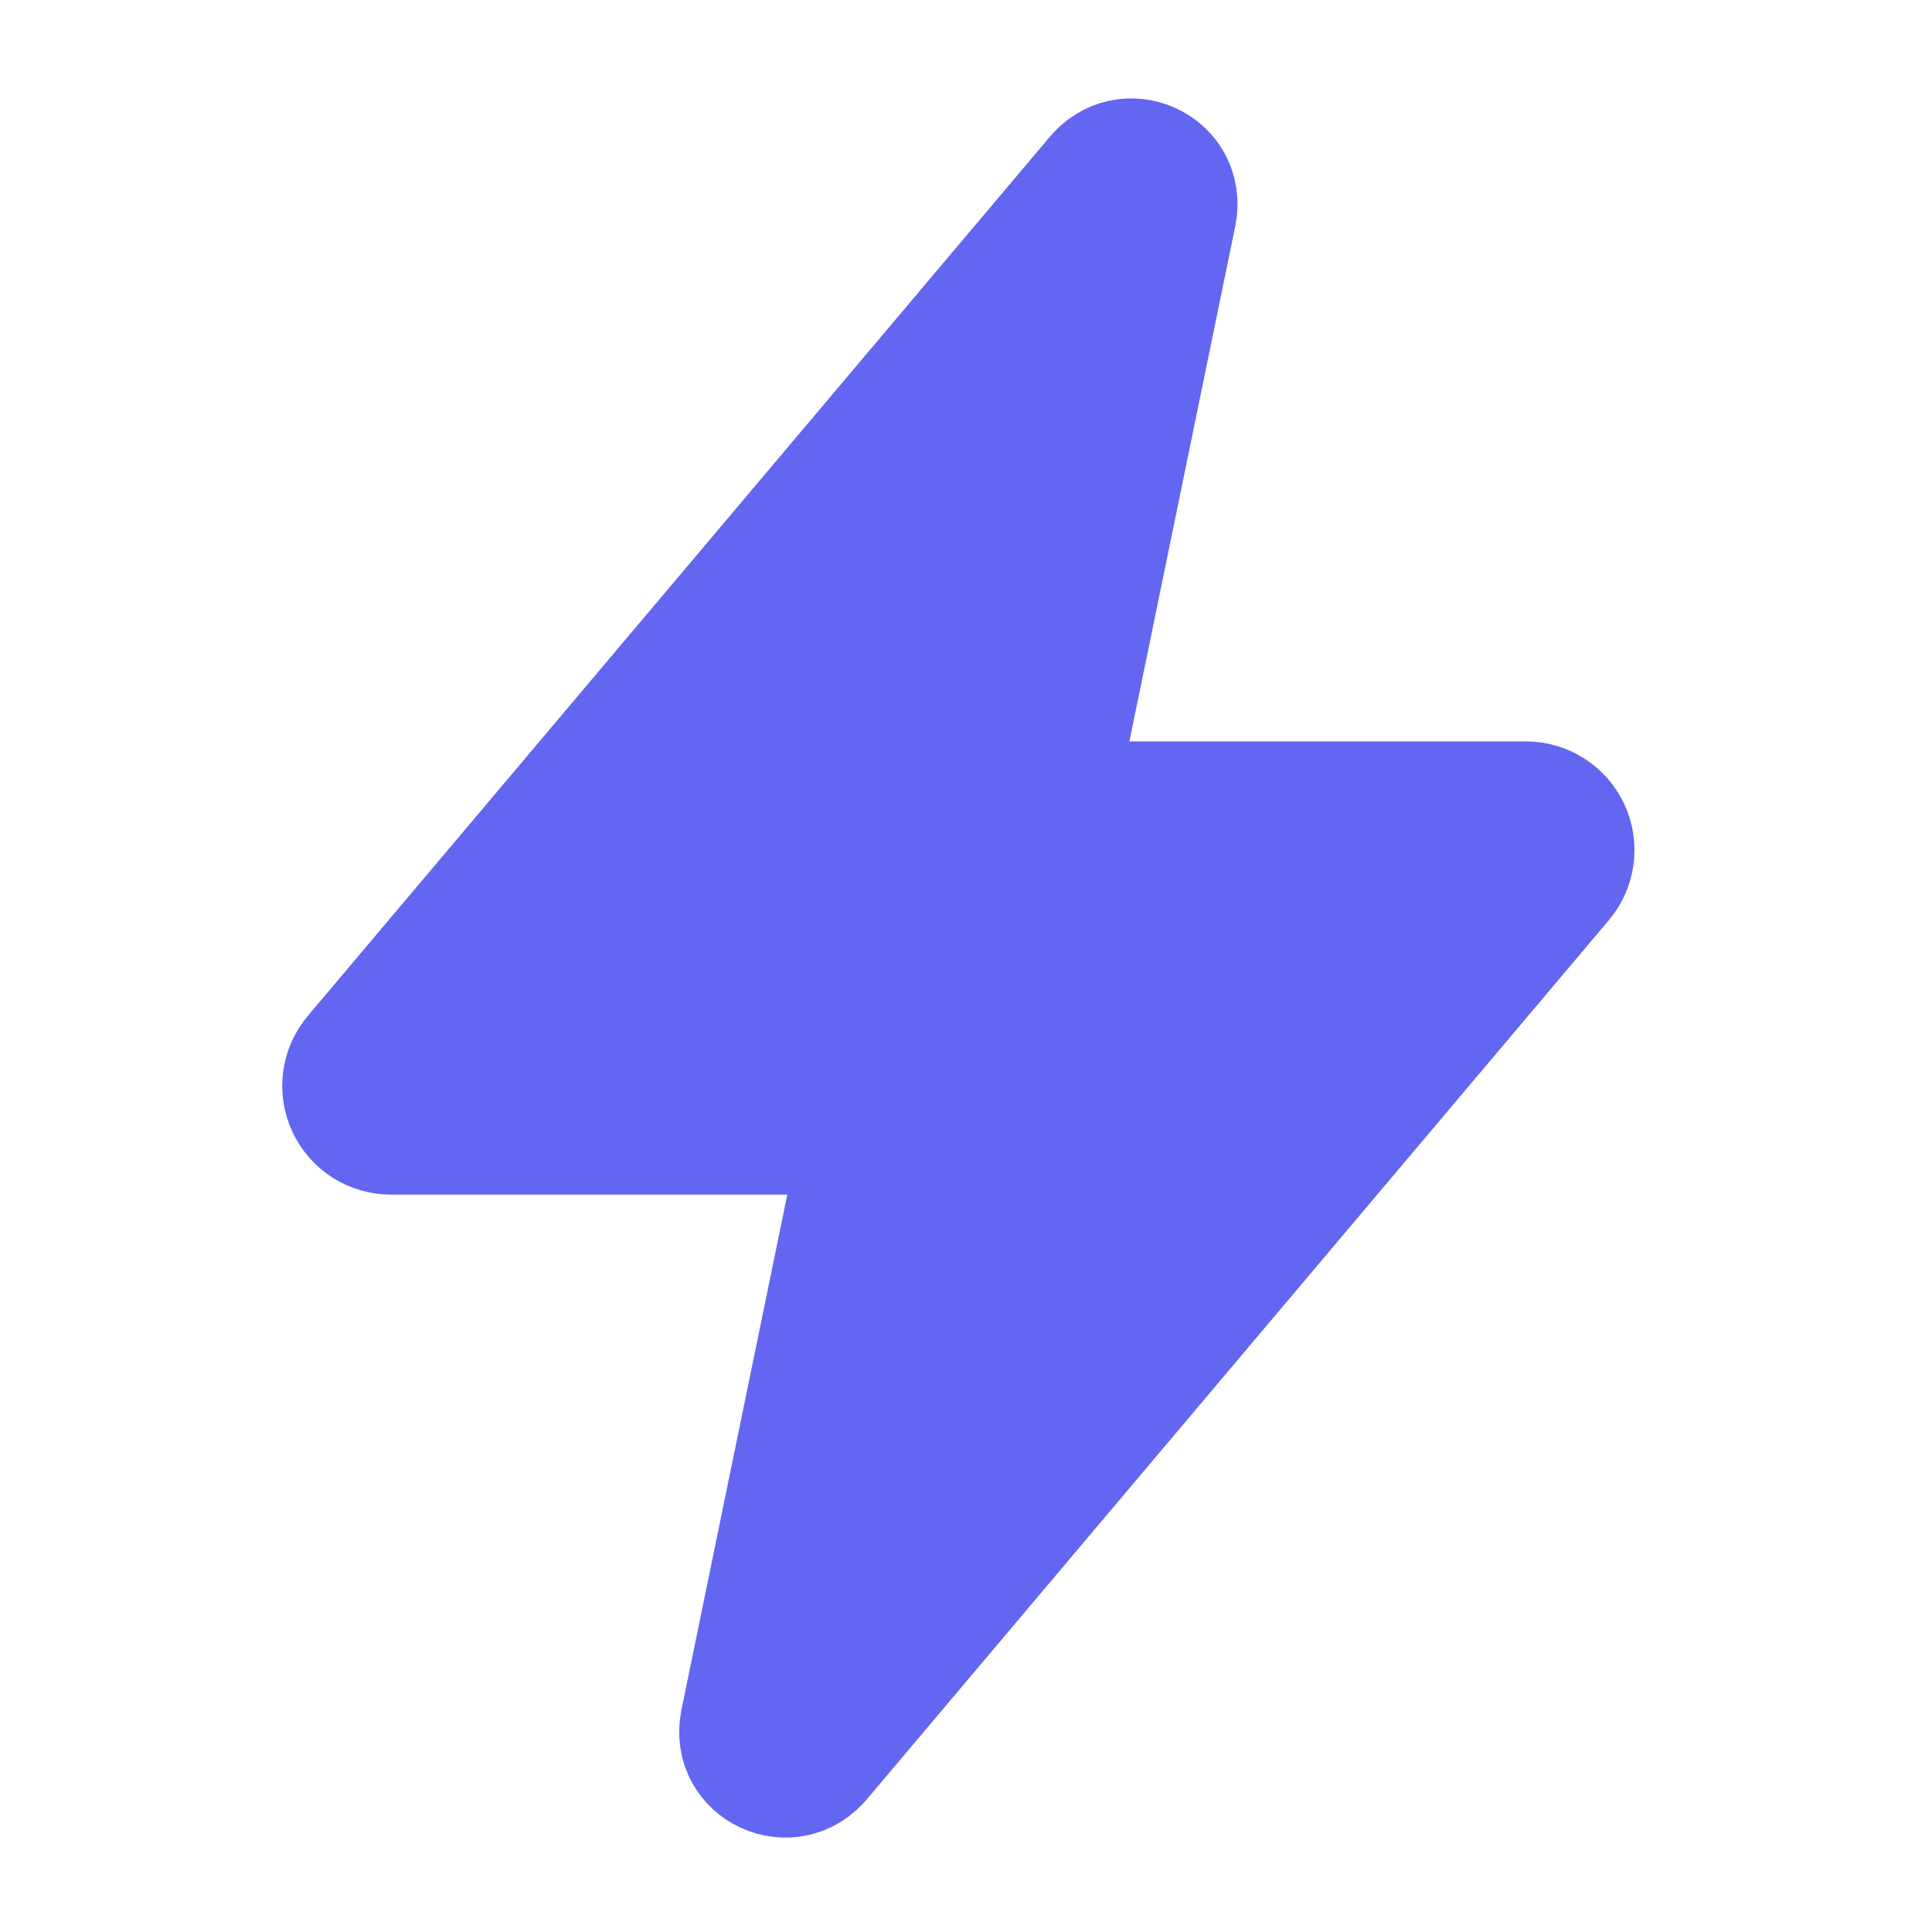
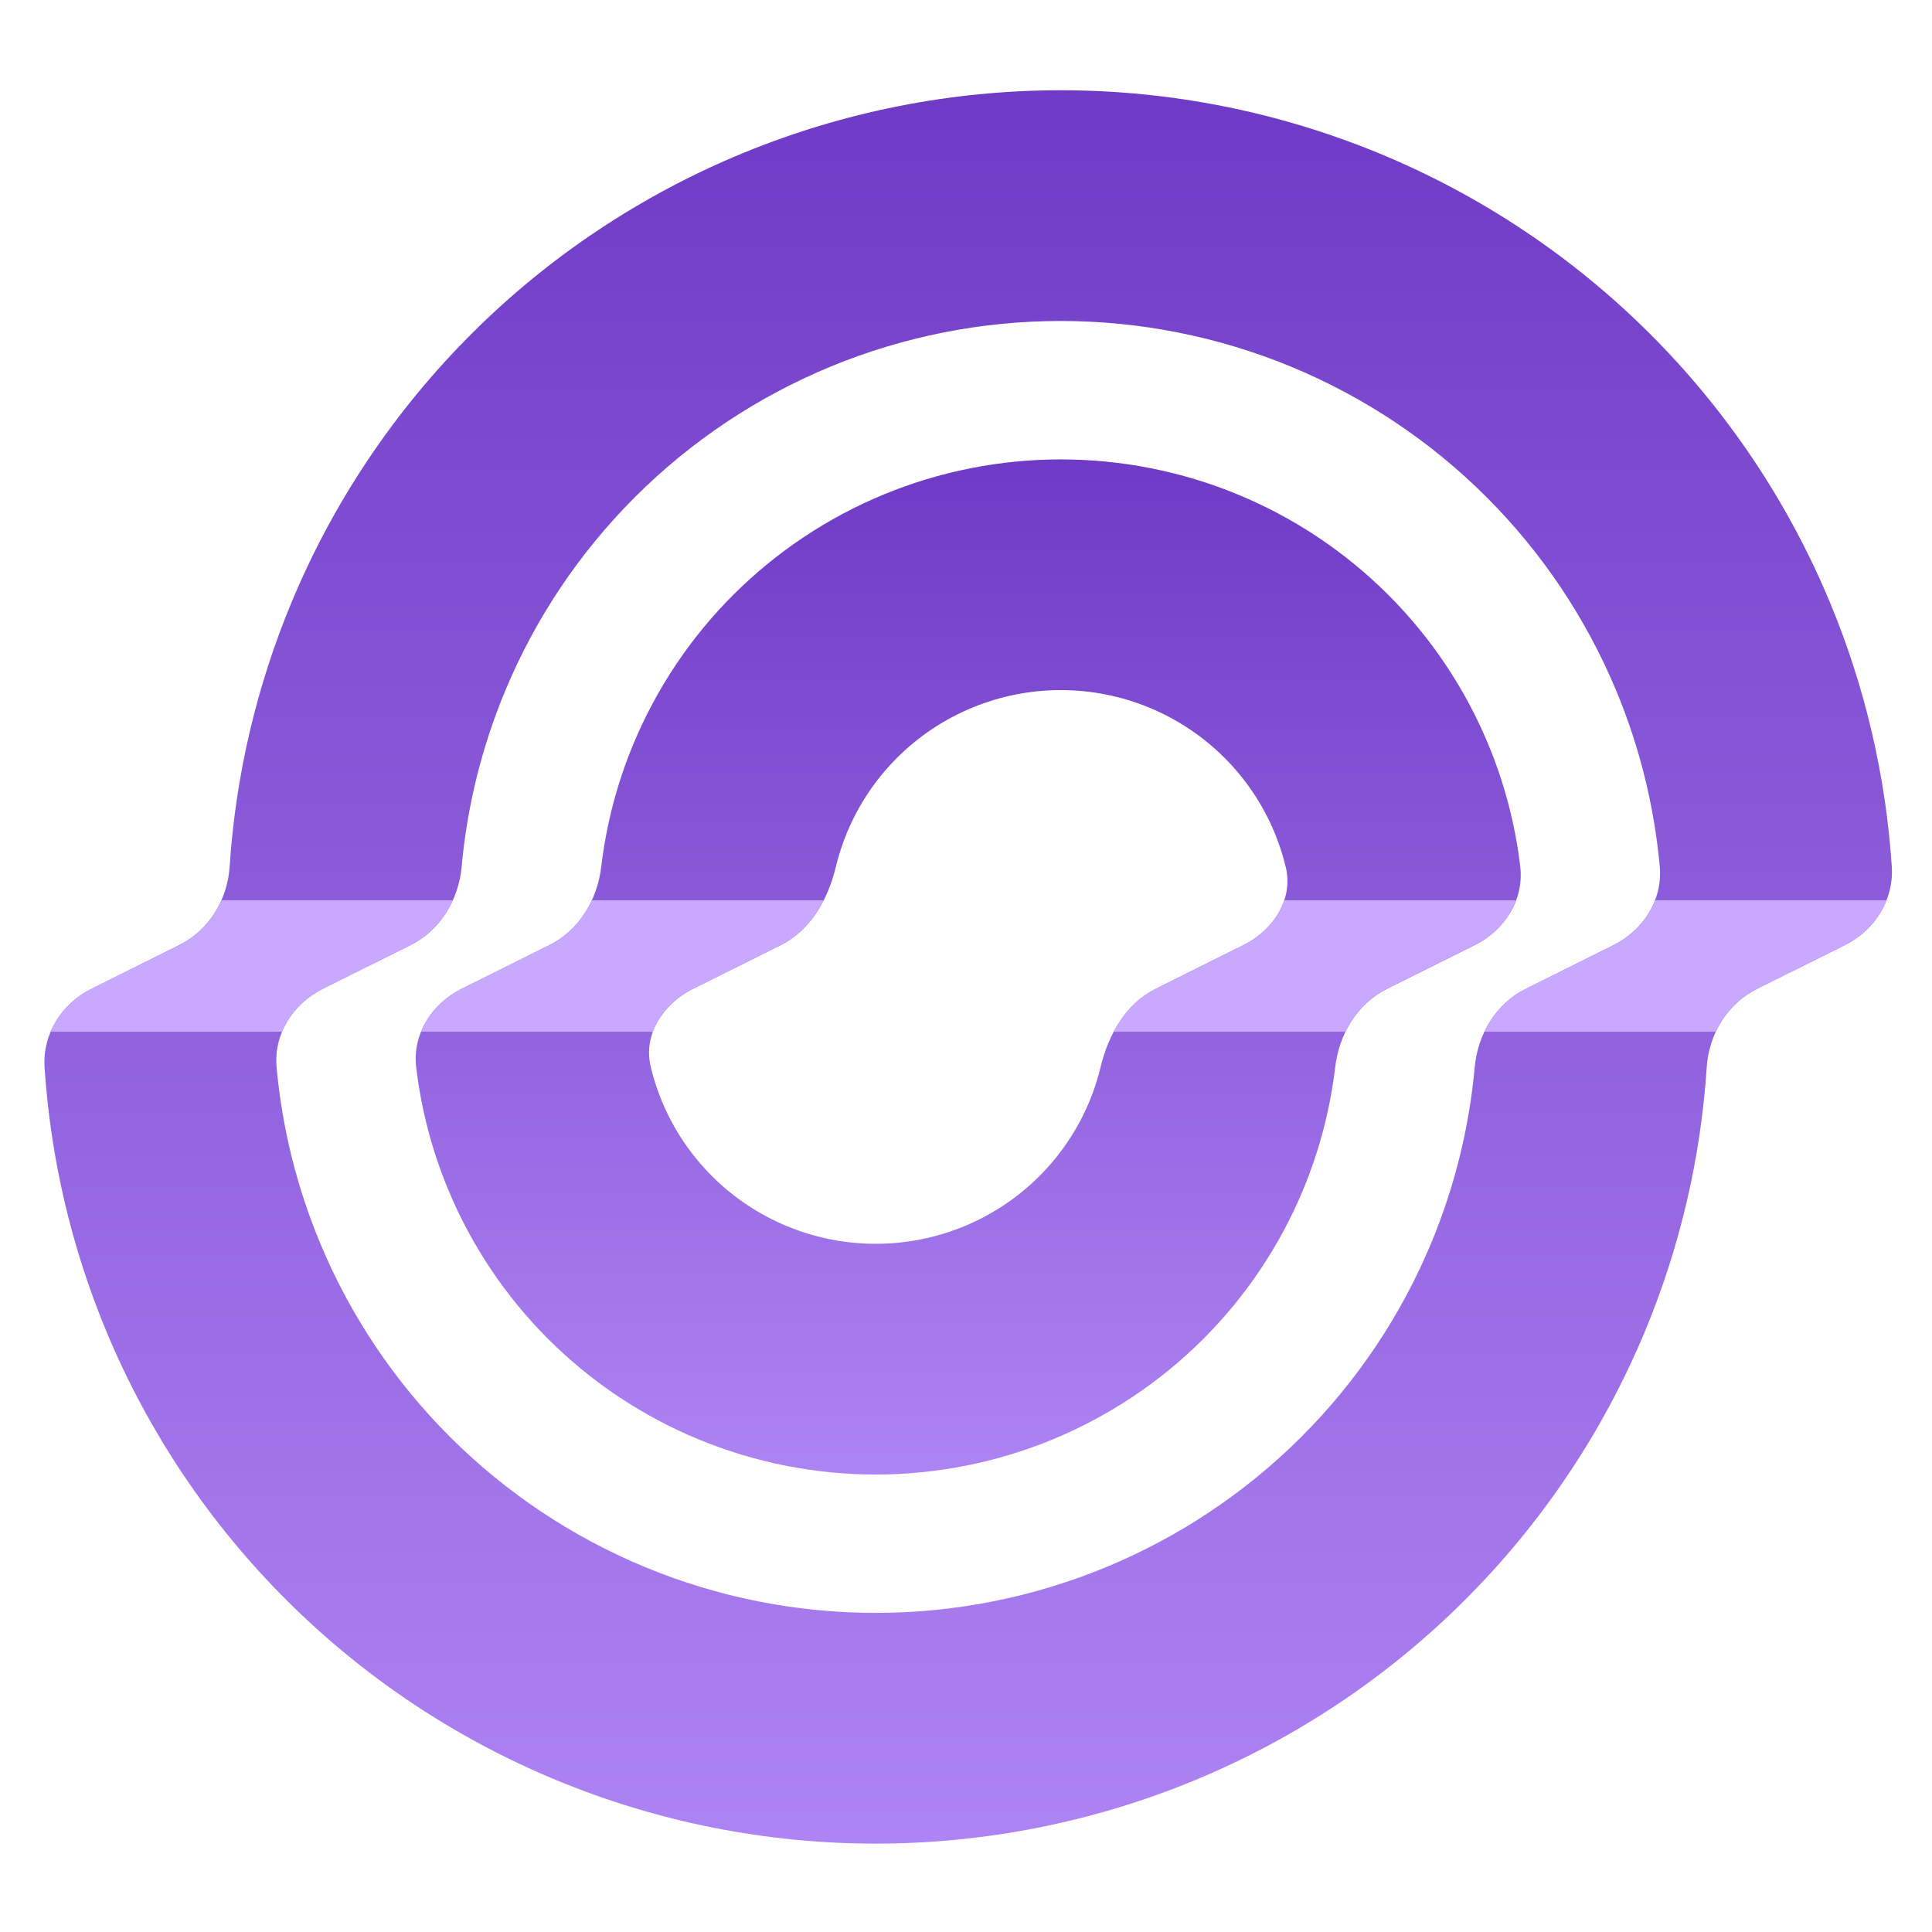
- <svg xmlns="http://www.w3.org/2000/svg" viewBox="0 0 24 24">
-   <path fill="#6366F1" stroke="#6366F1" stroke-width="1.5" stroke-linejoin="round" d="M13.6 2.2 4.4 13.1a.6.6 0 0 0 .46.99h5.84l-1.5 7.3c-.12.6.63.94 1.01.46l9.2-10.9a.6.6 0 0 0-.46-.99h-5.84l1.5-7.3c.12-.6-.63-.94-1.01-.46Z" />
+ <svg xmlns="http://www.w3.org/2000/svg" width="43" height="43" viewBox="0 -1.5 43 43" fill="none">
+   <g>
+     <path d="M23.609 8.725C22.257 8.725 20.918 8.99 19.668 9.506C18.419 10.022 17.284 10.779 16.328 11.732C15.371 12.686 14.613 13.818 14.095 15.064C13.732 15.937 13.493 16.855 13.382 17.79C13.295 18.524 12.893 19.203 12.231 19.533L10.272 20.509C9.61 20.84 9.176 21.518 9.263 22.253C9.374 23.188 9.613 24.105 9.976 24.978C10.493 26.224 11.252 27.356 12.208 28.31C13.164 29.263 14.3 30.02 15.549 30.536C16.799 31.052 18.138 31.318 19.49 31.318C20.842 31.318 22.181 31.052 23.431 30.536C24.68 30.02 25.816 29.263 26.772 28.31C27.728 27.356 28.487 26.224 29.004 24.978C29.367 24.105 29.606 23.188 29.717 22.253C29.804 21.518 30.207 20.84 30.869 20.509L32.827 19.533C33.489 19.203 33.923 18.524 33.836 17.79C33.726 16.855 33.486 15.937 33.123 15.064C32.606 13.818 31.847 12.686 30.891 11.732C29.935 10.779 28.8 10.022 27.55 9.506C26.301 8.99 24.962 8.725 23.609 8.725ZM28.366 17.029C28.47 17.279 28.554 17.536 28.617 17.798C28.79 18.517 28.34 19.203 27.678 19.533L25.72 20.509C25.058 20.84 24.67 21.525 24.497 22.244C24.434 22.506 24.351 22.763 24.247 23.013C23.988 23.636 23.609 24.202 23.131 24.679C22.653 25.156 22.085 25.534 21.46 25.792C20.836 26.05 20.166 26.183 19.49 26.183C18.814 26.183 18.144 26.05 17.52 25.792C16.895 25.534 16.327 25.156 15.849 24.679C15.371 24.202 14.992 23.636 14.733 23.013C14.629 22.763 14.546 22.506 14.483 22.244C14.31 21.525 14.759 20.84 15.421 20.509L17.38 19.533C18.042 19.203 18.429 18.517 18.602 17.798C18.665 17.536 18.748 17.279 18.852 17.029C19.111 16.406 19.49 15.84 19.968 15.363C20.447 14.886 21.014 14.508 21.639 14.25C22.264 13.992 22.933 13.859 23.609 13.859C24.285 13.859 24.955 13.992 25.58 14.25C26.204 14.508 26.772 14.886 27.25 15.363C27.728 15.84 28.108 16.406 28.366 17.029Z" fill-rule="evenodd" clip-rule="evenodd" fill="url(#paint0_linear_8516_24103)" />
+     <path d="M23.608 0.509C21.174 0.509 18.764 0.987 16.515 1.916C14.266 2.845 12.222 4.206 10.501 5.923C8.78 7.64 7.414 9.677 6.483 11.92C5.706 13.79 5.243 15.773 5.111 17.787C5.063 18.526 4.653 19.203 3.991 19.533L2.033 20.509C1.371 20.839 0.944 21.516 0.992 22.255C1.124 24.269 1.587 26.252 2.363 28.122C3.295 30.365 4.66 32.402 6.382 34.119C8.103 35.836 10.146 37.197 12.396 38.126C14.644 39.055 17.055 39.533 19.489 39.533C21.923 39.533 24.334 39.055 26.583 38.126C28.832 37.197 30.875 35.836 32.596 34.119C34.318 32.402 35.683 30.365 36.615 28.122C37.392 26.252 37.854 24.269 37.986 22.255C38.035 21.516 38.444 20.839 39.106 20.509L41.064 19.533C41.727 19.203 42.154 18.526 42.105 17.787C41.973 15.773 41.511 13.79 40.734 11.92C39.802 9.677 38.437 7.64 36.716 5.923C34.994 4.206 32.951 2.845 30.702 1.916C28.453 0.987 26.043 0.509 23.608 0.509ZM32.822 22.254C32.889 21.517 33.295 20.839 33.957 20.509L35.915 19.533C36.577 19.203 37.008 18.525 36.941 17.788C36.819 16.448 36.495 15.132 35.977 13.885C35.304 12.265 34.318 10.794 33.075 9.554C31.832 8.314 30.356 7.331 28.732 6.66C27.107 5.989 25.366 5.644 23.608 5.644C21.85 5.644 20.109 5.989 18.485 6.66C16.861 7.331 15.385 8.314 14.142 9.554C12.899 10.794 11.913 12.265 11.24 13.885C10.722 15.132 10.397 16.448 10.275 17.788C10.208 18.525 9.802 19.203 9.14 19.533L7.182 20.509C6.52 20.839 6.089 21.517 6.156 22.254C6.278 23.594 6.603 24.91 7.121 26.157C7.793 27.777 8.78 29.248 10.023 30.488C11.266 31.728 12.742 32.711 14.366 33.382C15.99 34.053 17.731 34.398 19.489 34.398C21.247 34.398 22.988 34.053 24.612 33.382C26.236 32.711 27.712 31.728 28.956 30.488C30.199 29.248 31.185 27.777 31.858 26.157C32.376 24.91 32.7 23.594 32.822 22.254Z" fill-rule="evenodd" clip-rule="evenodd" fill="url(#paint1_linear_8516_24103)" />
+     <path d="M41.989 18.537H36.837C36.675 18.962 36.343 19.32 35.916 19.533L33.958 20.509C33.545 20.715 33.231 21.057 33.038 21.463H38.189C38.379 21.057 38.694 20.715 39.107 20.509L41.065 19.533C41.493 19.32 41.822 18.962 41.989 18.537Z" fill="#C9A8FF" />
+     <path d="M1.127 21.463H6.278C6.446 21.057 6.77 20.715 7.183 20.509L9.141 19.533C9.568 19.32 9.889 18.962 10.081 18.537H4.929C4.742 18.962 4.419 19.32 3.992 19.533L2.034 20.509C1.62 20.715 1.299 21.057 1.127 21.463Z" fill="#C9A8FF" />
+     <path d="M13.173 18.537C12.977 18.962 12.658 19.32 12.23 19.533L10.272 20.509C9.859 20.715 9.534 21.057 9.37 21.463H14.53C14.678 21.059 15.008 20.715 15.421 20.509L17.379 19.533C17.807 19.32 18.119 18.959 18.334 18.537H13.173Z" fill="#C9A8FF" />
+     <path d="M28.584 18.537C28.443 18.959 28.105 19.32 27.677 19.533L25.719 20.509C25.306 20.715 25 21.059 24.787 21.463H29.946C30.143 21.057 30.455 20.715 30.869 20.509L32.827 19.533C33.254 19.32 33.587 18.962 33.745 18.537H28.584Z" fill="#C9A8FF" />
+   </g>
+   <defs>
+     <linearGradient id="paint0_linear_8516_24103" x1="21.55" y1="8.725" x2="21.55" y2="31.318" gradientUnits="userSpaceOnUse">
+       <stop stop-color="#6F3AC6" />
+       <stop offset="1" stop-color="#AE83F3" />
+     </linearGradient>
+     <linearGradient id="paint1_linear_8516_24103" x1="21.549" y1="0.509" x2="21.549" y2="39.533" gradientUnits="userSpaceOnUse">
+       <stop stop-color="#6F3AC6" />
+       <stop offset="1" stop-color="#AE83F3" />
+     </linearGradient>
+   </defs>
</svg>
